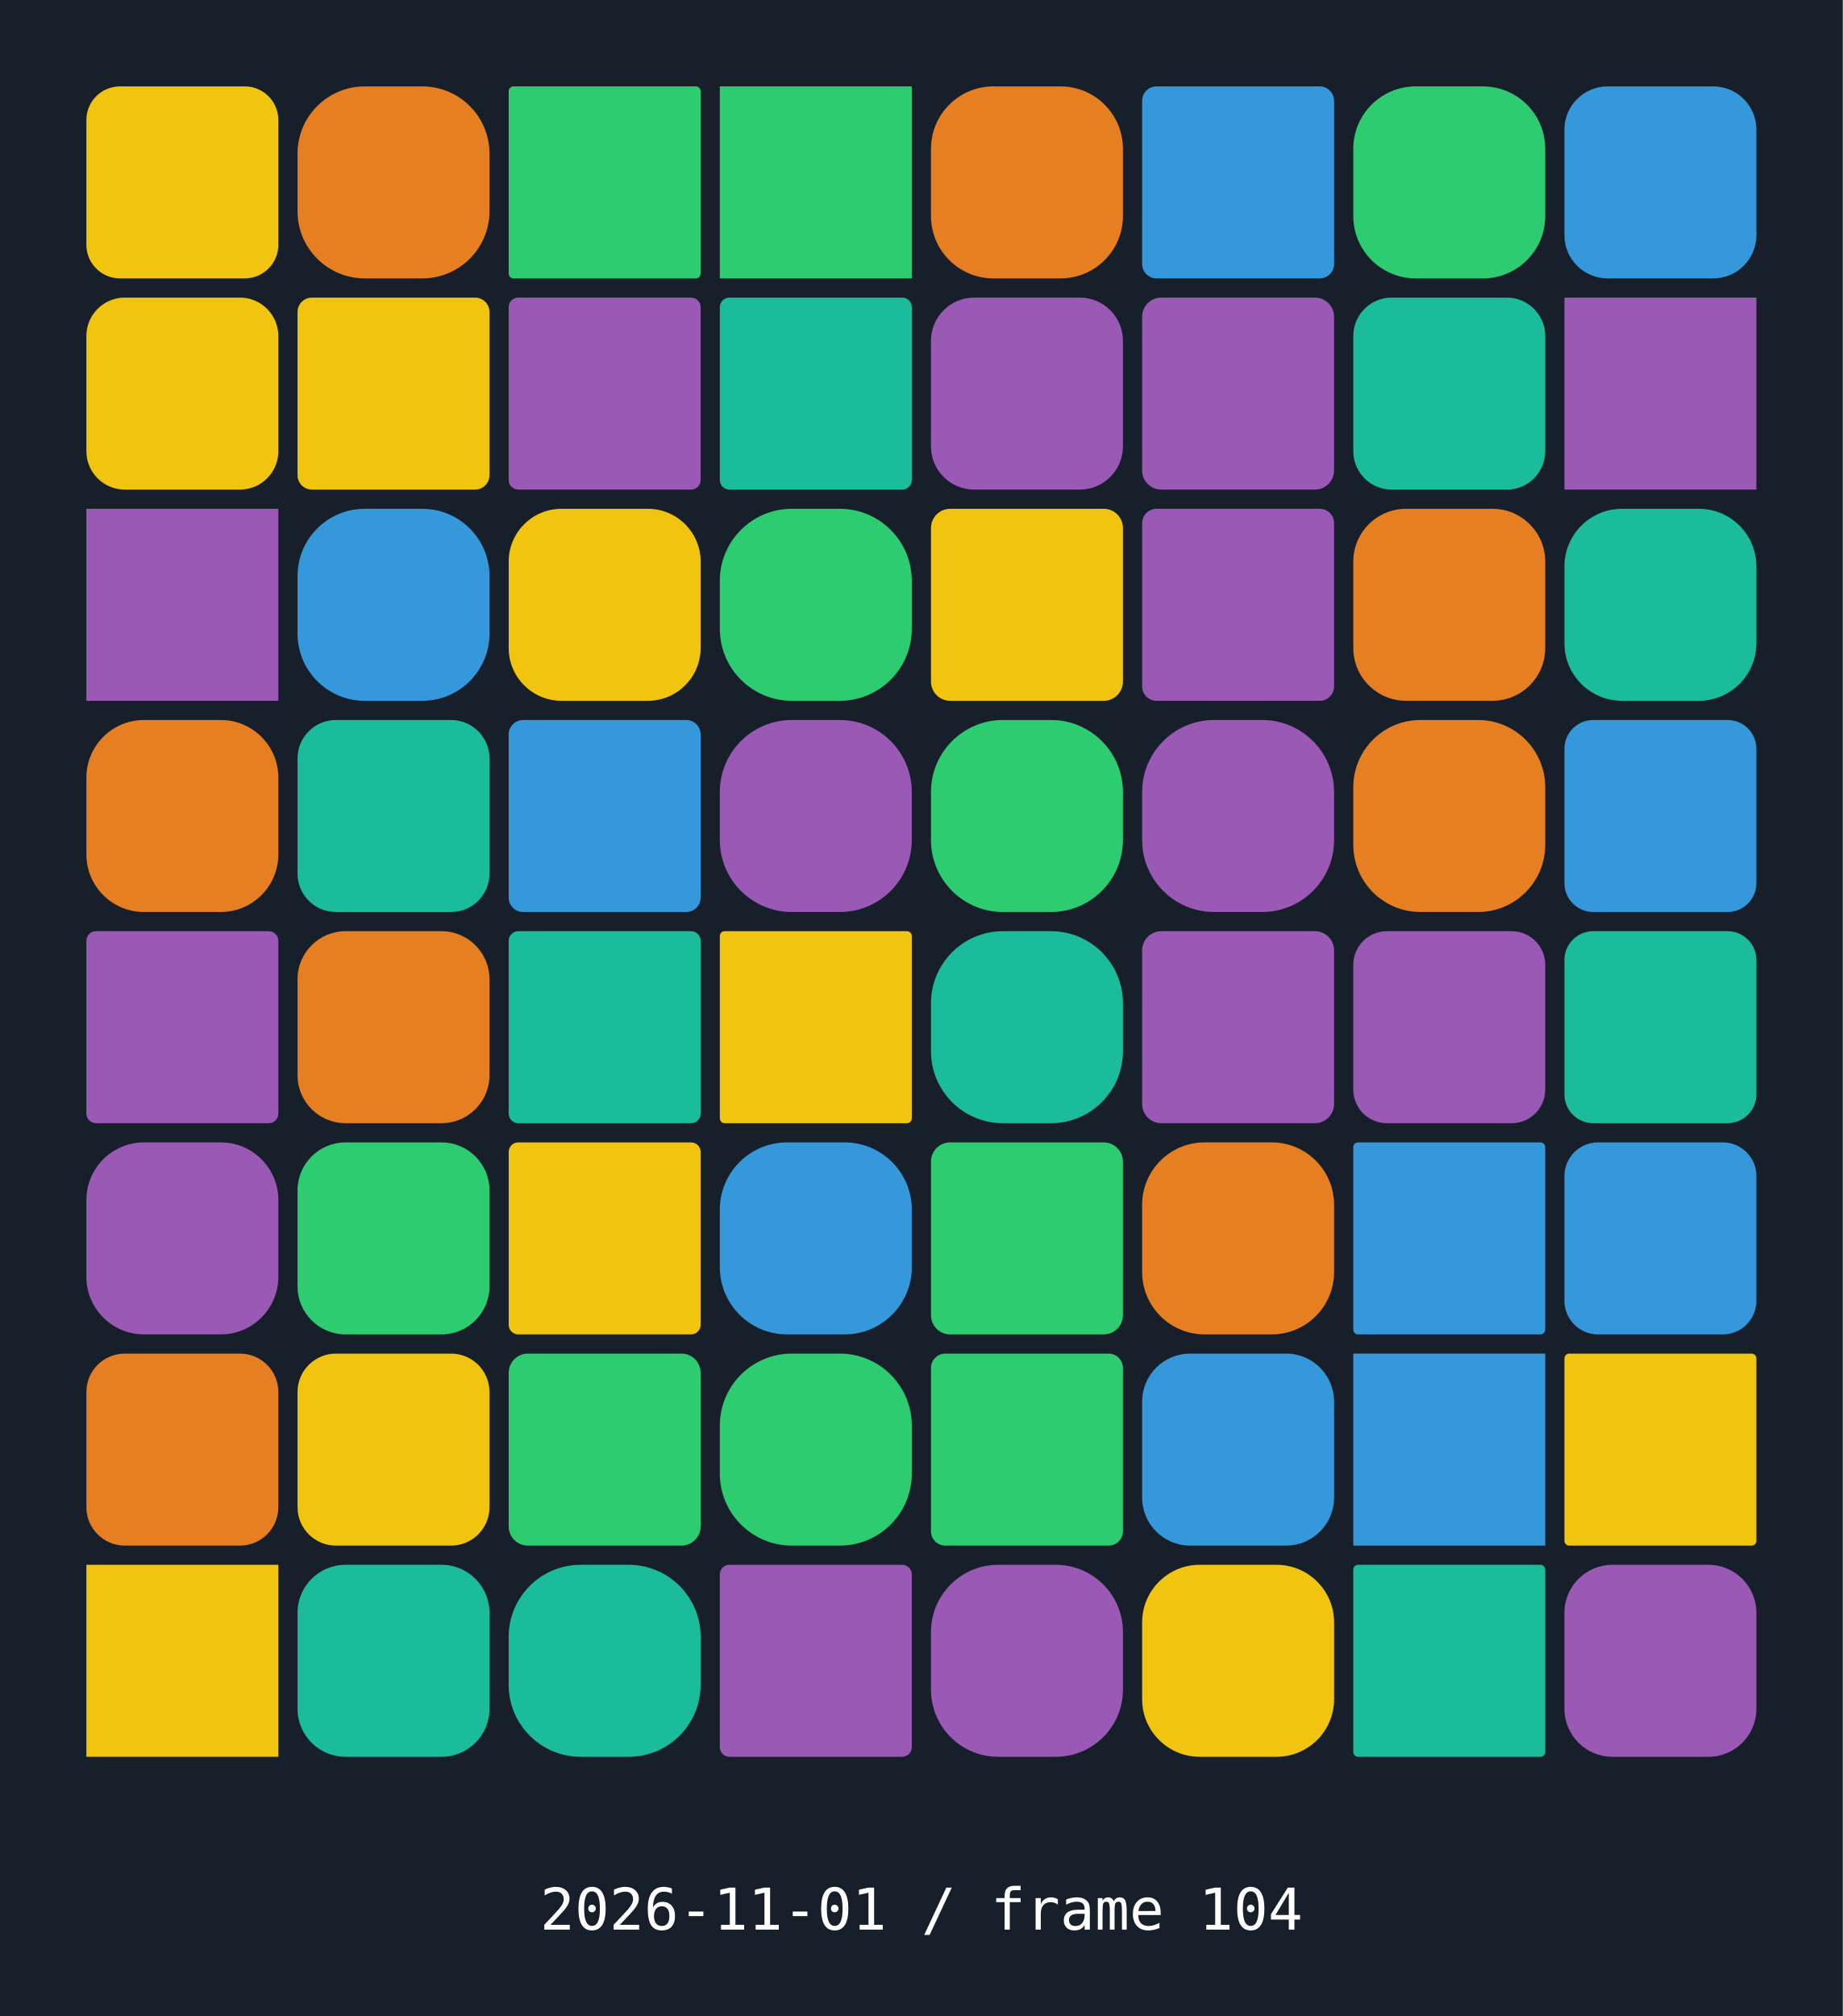
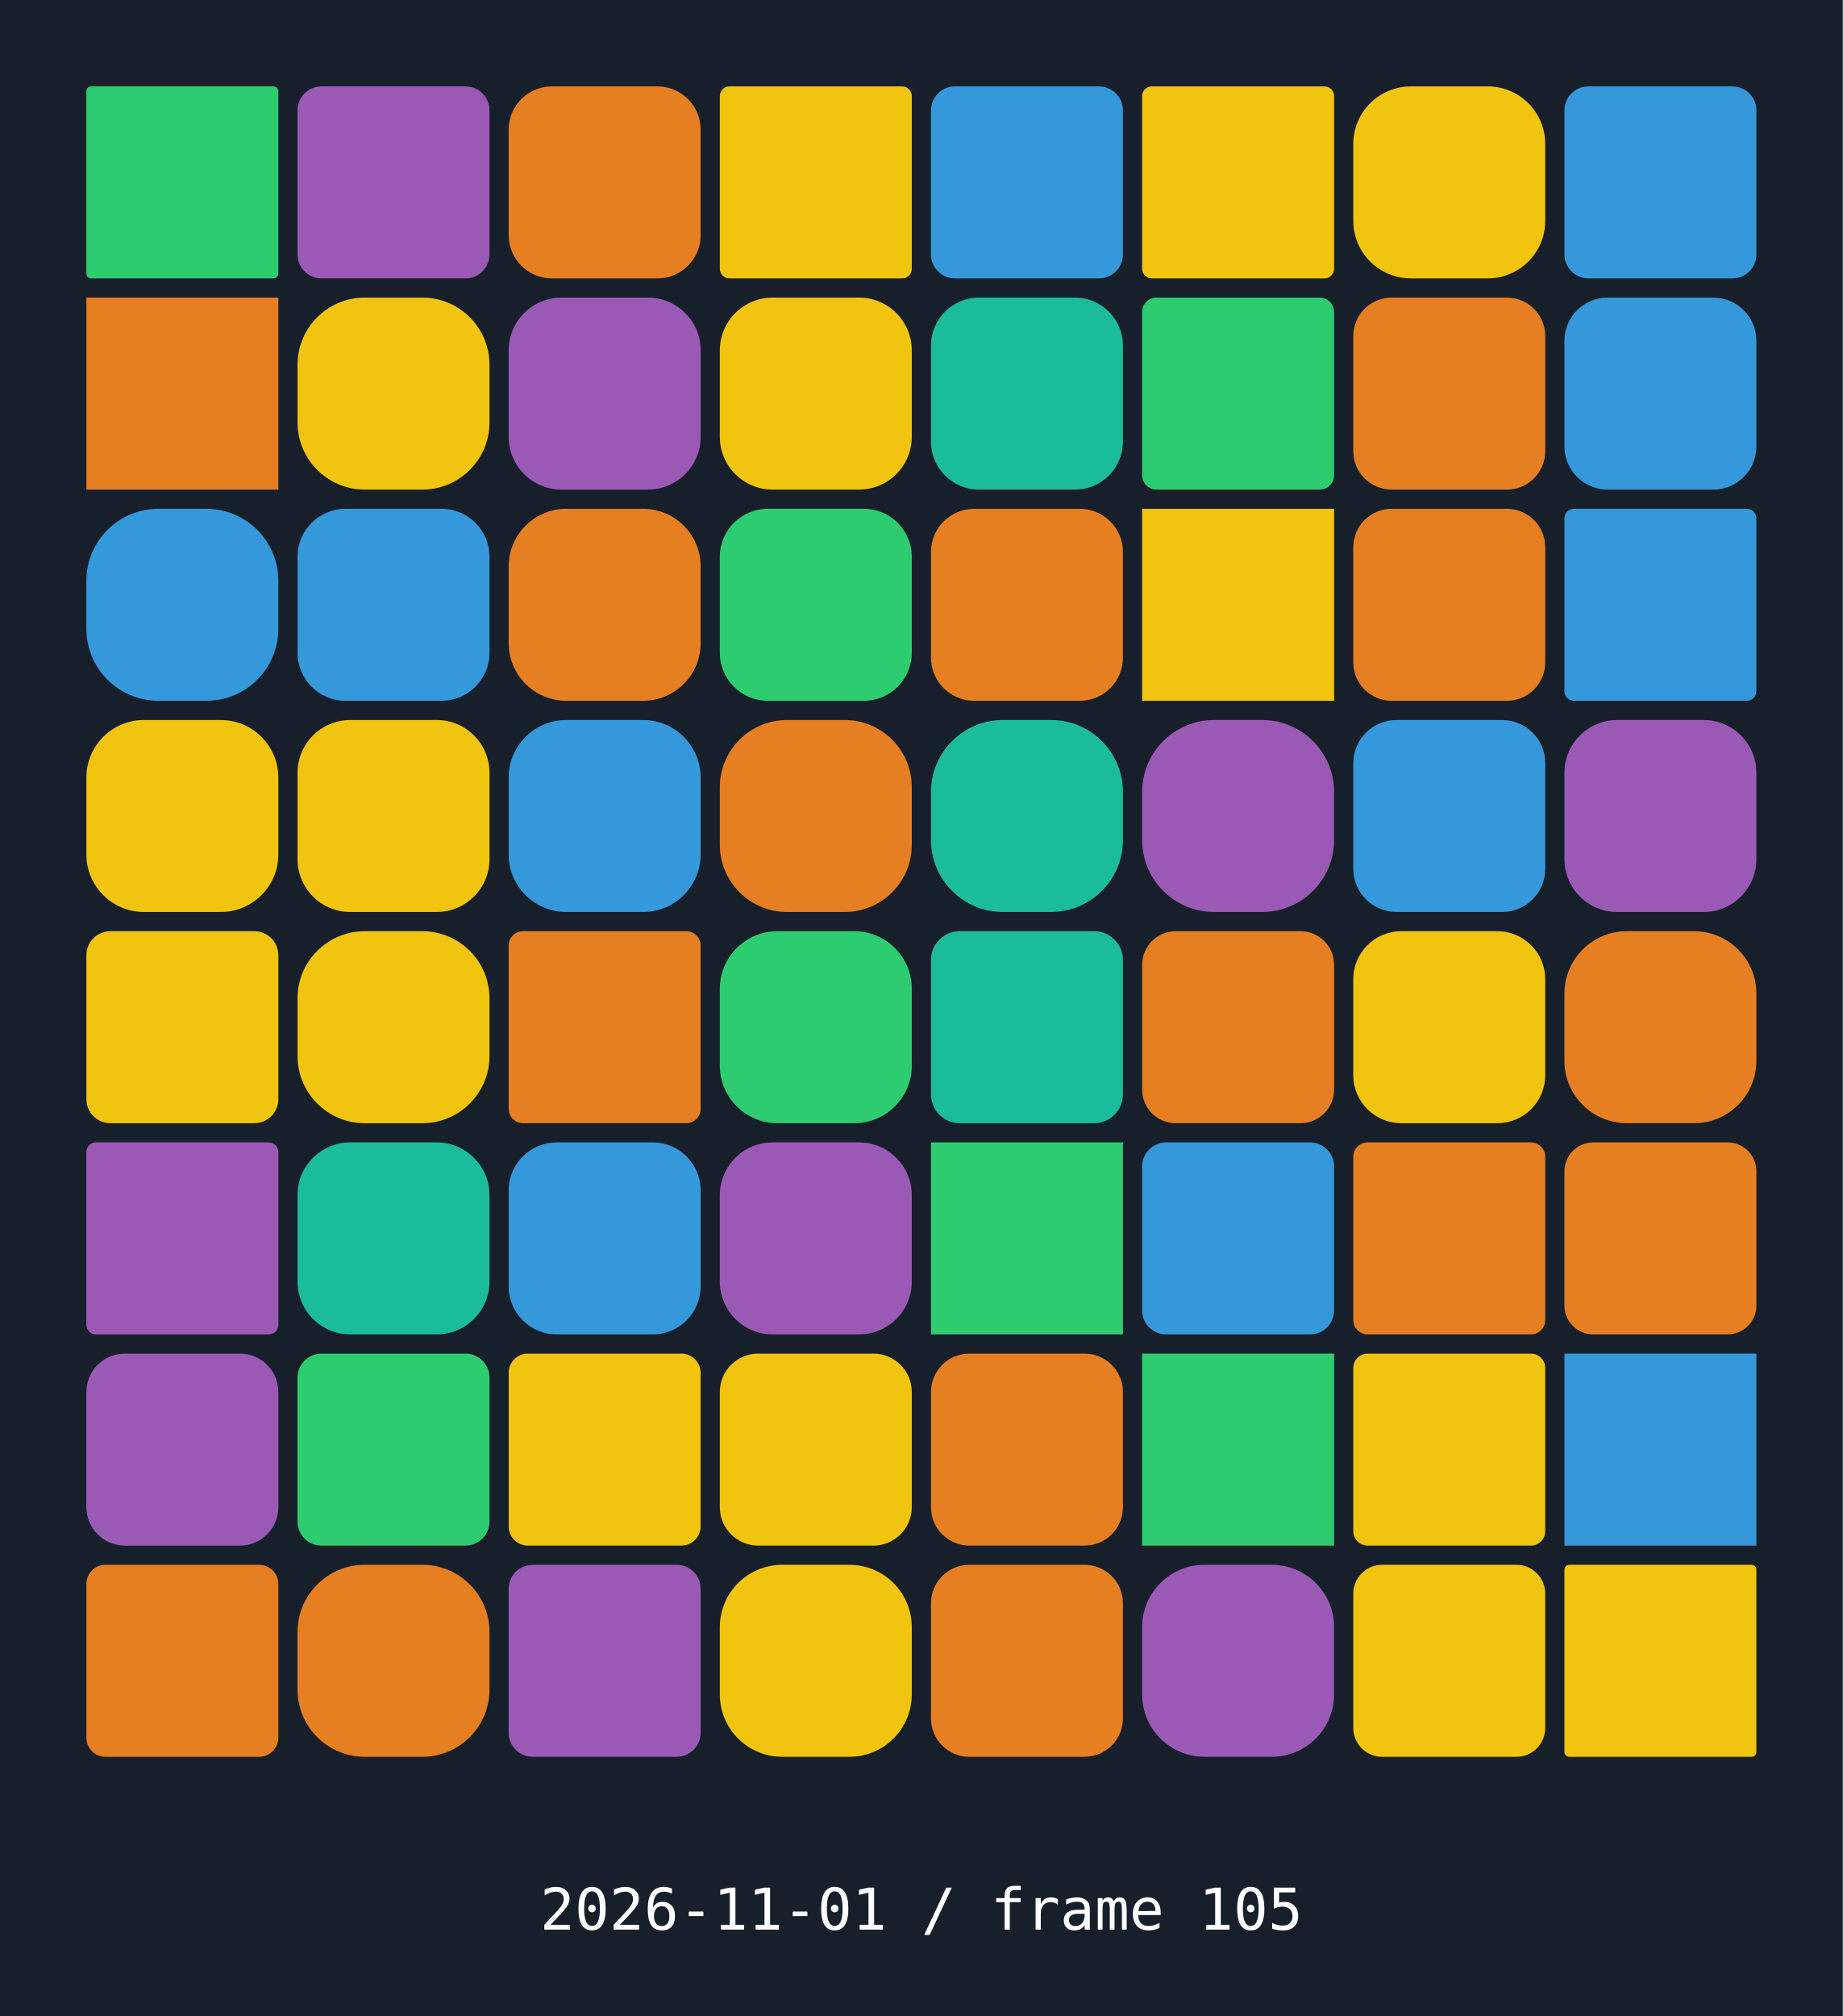
<svg xmlns="http://www.w3.org/2000/svg" width="384" height="420" viewBox="0 0 384 420">
  <rect width="384" height="420" fill="#17202a" />
-   <rect x="18" y="18" width="40" height="40" rx="7" fill="#f1c40f" />
-   <rect x="62" y="18" width="40" height="40" rx="14" fill="#e67e22" />
-   <rect x="106" y="18" width="40" height="40" rx="1" fill="#2ecc71" />
-   <rect x="150" y="18" width="40" height="40" rx="0" fill="#2ecc71" />
-   <rect x="194" y="18" width="40" height="40" rx="13" fill="#e67e22" />
-   <rect x="238" y="18" width="40" height="40" rx="3" fill="#3498db" />
-   <rect x="282" y="18" width="40" height="40" rx="13" fill="#2ecc71" />
-   <rect x="326" y="18" width="40" height="40" rx="9" fill="#3498db" />
-   <rect x="18" y="62" width="40" height="40" rx="8" fill="#f1c40f" />
-   <rect x="62" y="62" width="40" height="40" rx="3" fill="#f1c40f" />
-   <rect x="106" y="62" width="40" height="40" rx="2" fill="#9b59b6" />
-   <rect x="150" y="62" width="40" height="40" rx="2" fill="#1abc9c" />
-   <rect x="194" y="62" width="40" height="40" rx="9" fill="#9b59b6" />
-   <rect x="238" y="62" width="40" height="40" rx="4" fill="#9b59b6" />
-   <rect x="282" y="62" width="40" height="40" rx="8" fill="#1abc9c" />
-   <rect x="326" y="62" width="40" height="40" rx="0" fill="#9b59b6" />
-   <rect x="18" y="106" width="40" height="40" rx="0" fill="#9b59b6" />
-   <rect x="62" y="106" width="40" height="40" rx="14" fill="#3498db" />
-   <rect x="106" y="106" width="40" height="40" rx="11" fill="#f1c40f" />
-   <rect x="150" y="106" width="40" height="40" rx="15" fill="#2ecc71" />
-   <rect x="194" y="106" width="40" height="40" rx="4" fill="#f1c40f" />
-   <rect x="238" y="106" width="40" height="40" rx="3" fill="#9b59b6" />
-   <rect x="282" y="106" width="40" height="40" rx="11" fill="#e67e22" />
-   <rect x="326" y="106" width="40" height="40" rx="12" fill="#1abc9c" />
-   <rect x="18" y="150" width="40" height="40" rx="12" fill="#e67e22" />
-   <rect x="62" y="150" width="40" height="40" rx="8" fill="#1abc9c" />
-   <rect x="106" y="150" width="40" height="40" rx="3" fill="#3498db" />
-   <rect x="150" y="150" width="40" height="40" rx="15" fill="#9b59b6" />
-   <rect x="194" y="150" width="40" height="40" rx="15" fill="#2ecc71" />
+   <rect x="18" y="18" width="40" height="40" rx="1" fill="#2ecc71" />
+   <rect x="62" y="18" width="40" height="40" rx="5" fill="#9b59b6" />
+   <rect x="106" y="18" width="40" height="40" rx="9" fill="#e67e22" />
+   <rect x="150" y="18" width="40" height="40" rx="2" fill="#f1c40f" />
+   <rect x="194" y="18" width="40" height="40" rx="5" fill="#3498db" />
+   <rect x="238" y="18" width="40" height="40" rx="2" fill="#f1c40f" />
+   <rect x="282" y="18" width="40" height="40" rx="12" fill="#f1c40f" />
+   <rect x="326" y="18" width="40" height="40" rx="5" fill="#3498db" />
+   <rect x="18" y="62" width="40" height="40" rx="0" fill="#e67e22" />
+   <rect x="62" y="62" width="40" height="40" rx="14" fill="#f1c40f" />
+   <rect x="106" y="62" width="40" height="40" rx="11" fill="#9b59b6" />
+   <rect x="150" y="62" width="40" height="40" rx="11" fill="#f1c40f" />
+   <rect x="194" y="62" width="40" height="40" rx="10" fill="#1abc9c" />
+   <rect x="238" y="62" width="40" height="40" rx="3" fill="#2ecc71" />
+   <rect x="282" y="62" width="40" height="40" rx="8" fill="#e67e22" />
+   <rect x="326" y="62" width="40" height="40" rx="9" fill="#3498db" />
+   <rect x="18" y="106" width="40" height="40" rx="15" fill="#3498db" />
+   <rect x="62" y="106" width="40" height="40" rx="10" fill="#3498db" />
+   <rect x="106" y="106" width="40" height="40" rx="12" fill="#e67e22" />
+   <rect x="150" y="106" width="40" height="40" rx="10" fill="#2ecc71" />
+   <rect x="194" y="106" width="40" height="40" rx="9" fill="#e67e22" />
+   <rect x="238" y="106" width="40" height="40" rx="0" fill="#f1c40f" />
+   <rect x="282" y="106" width="40" height="40" rx="8" fill="#e67e22" />
+   <rect x="326" y="106" width="40" height="40" rx="2" fill="#3498db" />
+   <rect x="18" y="150" width="40" height="40" rx="12" fill="#f1c40f" />
+   <rect x="62" y="150" width="40" height="40" rx="11" fill="#f1c40f" />
+   <rect x="106" y="150" width="40" height="40" rx="12" fill="#3498db" />
+   <rect x="150" y="150" width="40" height="40" rx="14" fill="#e67e22" />
+   <rect x="194" y="150" width="40" height="40" rx="15" fill="#1abc9c" />
  <rect x="238" y="150" width="40" height="40" rx="15" fill="#9b59b6" />
-   <rect x="282" y="150" width="40" height="40" rx="14" fill="#e67e22" />
-   <rect x="326" y="150" width="40" height="40" rx="6" fill="#3498db" />
-   <rect x="18" y="194" width="40" height="40" rx="2" fill="#9b59b6" />
-   <rect x="62" y="194" width="40" height="40" rx="10" fill="#e67e22" />
-   <rect x="106" y="194" width="40" height="40" rx="2" fill="#1abc9c" />
-   <rect x="150" y="194" width="40" height="40" rx="1" fill="#f1c40f" />
-   <rect x="194" y="194" width="40" height="40" rx="15" fill="#1abc9c" />
-   <rect x="238" y="194" width="40" height="40" rx="4" fill="#9b59b6" />
-   <rect x="282" y="194" width="40" height="40" rx="7" fill="#9b59b6" />
-   <rect x="326" y="194" width="40" height="40" rx="6" fill="#1abc9c" />
-   <rect x="18" y="238" width="40" height="40" rx="12" fill="#9b59b6" />
-   <rect x="62" y="238" width="40" height="40" rx="10" fill="#2ecc71" />
-   <rect x="106" y="238" width="40" height="40" rx="2" fill="#f1c40f" />
-   <rect x="150" y="238" width="40" height="40" rx="14" fill="#3498db" />
-   <rect x="194" y="238" width="40" height="40" rx="4" fill="#2ecc71" />
-   <rect x="238" y="238" width="40" height="40" rx="13" fill="#e67e22" />
-   <rect x="282" y="238" width="40" height="40" rx="1" fill="#3498db" />
-   <rect x="326" y="238" width="40" height="40" rx="7" fill="#3498db" />
-   <rect x="18" y="282" width="40" height="40" rx="8" fill="#e67e22" />
-   <rect x="62" y="282" width="40" height="40" rx="8" fill="#f1c40f" />
-   <rect x="106" y="282" width="40" height="40" rx="4" fill="#2ecc71" />
-   <rect x="150" y="282" width="40" height="40" rx="15" fill="#2ecc71" />
-   <rect x="194" y="282" width="40" height="40" rx="3" fill="#2ecc71" />
-   <rect x="238" y="282" width="40" height="40" rx="10" fill="#3498db" />
-   <rect x="282" y="282" width="40" height="40" rx="0" fill="#3498db" />
-   <rect x="326" y="282" width="40" height="40" rx="1" fill="#f1c40f" />
-   <rect x="18" y="326" width="40" height="40" rx="0" fill="#f1c40f" />
-   <rect x="62" y="326" width="40" height="40" rx="10" fill="#1abc9c" />
-   <rect x="106" y="326" width="40" height="40" rx="15" fill="#1abc9c" />
-   <rect x="150" y="326" width="40" height="40" rx="2" fill="#9b59b6" />
-   <rect x="194" y="326" width="40" height="40" rx="14" fill="#9b59b6" />
-   <rect x="238" y="326" width="40" height="40" rx="12" fill="#f1c40f" />
-   <rect x="282" y="326" width="40" height="40" rx="1" fill="#1abc9c" />
-   <rect x="326" y="326" width="40" height="40" rx="10" fill="#9b59b6" />
-   <text x="192" y="402" text-anchor="middle" fill="#ffffff" font-family="monospace">2026-11-01 / frame 104</text>
+   <rect x="282" y="150" width="40" height="40" rx="9" fill="#3498db" />
+   <rect x="326" y="150" width="40" height="40" rx="11" fill="#9b59b6" />
+   <rect x="18" y="194" width="40" height="40" rx="5" fill="#f1c40f" />
+   <rect x="62" y="194" width="40" height="40" rx="14" fill="#f1c40f" />
+   <rect x="106" y="194" width="40" height="40" rx="3" fill="#e67e22" />
+   <rect x="150" y="194" width="40" height="40" rx="12" fill="#2ecc71" />
+   <rect x="194" y="194" width="40" height="40" rx="6" fill="#1abc9c" />
+   <rect x="238" y="194" width="40" height="40" rx="7" fill="#e67e22" />
+   <rect x="282" y="194" width="40" height="40" rx="10" fill="#f1c40f" />
+   <rect x="326" y="194" width="40" height="40" rx="13" fill="#e67e22" />
+   <rect x="18" y="238" width="40" height="40" rx="2" fill="#9b59b6" />
+   <rect x="62" y="238" width="40" height="40" rx="11" fill="#1abc9c" />
+   <rect x="106" y="238" width="40" height="40" rx="10" fill="#3498db" />
+   <rect x="150" y="238" width="40" height="40" rx="11" fill="#9b59b6" />
+   <rect x="194" y="238" width="40" height="40" rx="0" fill="#2ecc71" />
+   <rect x="238" y="238" width="40" height="40" rx="5" fill="#3498db" />
+   <rect x="282" y="238" width="40" height="40" rx="3" fill="#e67e22" />
+   <rect x="326" y="238" width="40" height="40" rx="6" fill="#e67e22" />
+   <rect x="18" y="282" width="40" height="40" rx="8" fill="#9b59b6" />
+   <rect x="62" y="282" width="40" height="40" rx="5" fill="#2ecc71" />
+   <rect x="106" y="282" width="40" height="40" rx="4" fill="#f1c40f" />
+   <rect x="150" y="282" width="40" height="40" rx="8" fill="#f1c40f" />
+   <rect x="194" y="282" width="40" height="40" rx="8" fill="#e67e22" />
+   <rect x="238" y="282" width="40" height="40" rx="0" fill="#2ecc71" />
+   <rect x="282" y="282" width="40" height="40" rx="3" fill="#f1c40f" />
+   <rect x="326" y="282" width="40" height="40" rx="0" fill="#3498db" />
+   <rect x="18" y="326" width="40" height="40" rx="4" fill="#e67e22" />
+   <rect x="62" y="326" width="40" height="40" rx="14" fill="#e67e22" />
+   <rect x="106" y="326" width="40" height="40" rx="5" fill="#9b59b6" />
+   <rect x="150" y="326" width="40" height="40" rx="13" fill="#f1c40f" />
+   <rect x="194" y="326" width="40" height="40" rx="8" fill="#e67e22" />
+   <rect x="238" y="326" width="40" height="40" rx="13" fill="#9b59b6" />
+   <rect x="282" y="326" width="40" height="40" rx="6" fill="#f1c40f" />
+   <rect x="326" y="326" width="40" height="40" rx="1" fill="#f1c40f" />
+   <text x="192" y="402" text-anchor="middle" fill="#ffffff" font-family="monospace">2026-11-01 / frame 105</text>
</svg>
